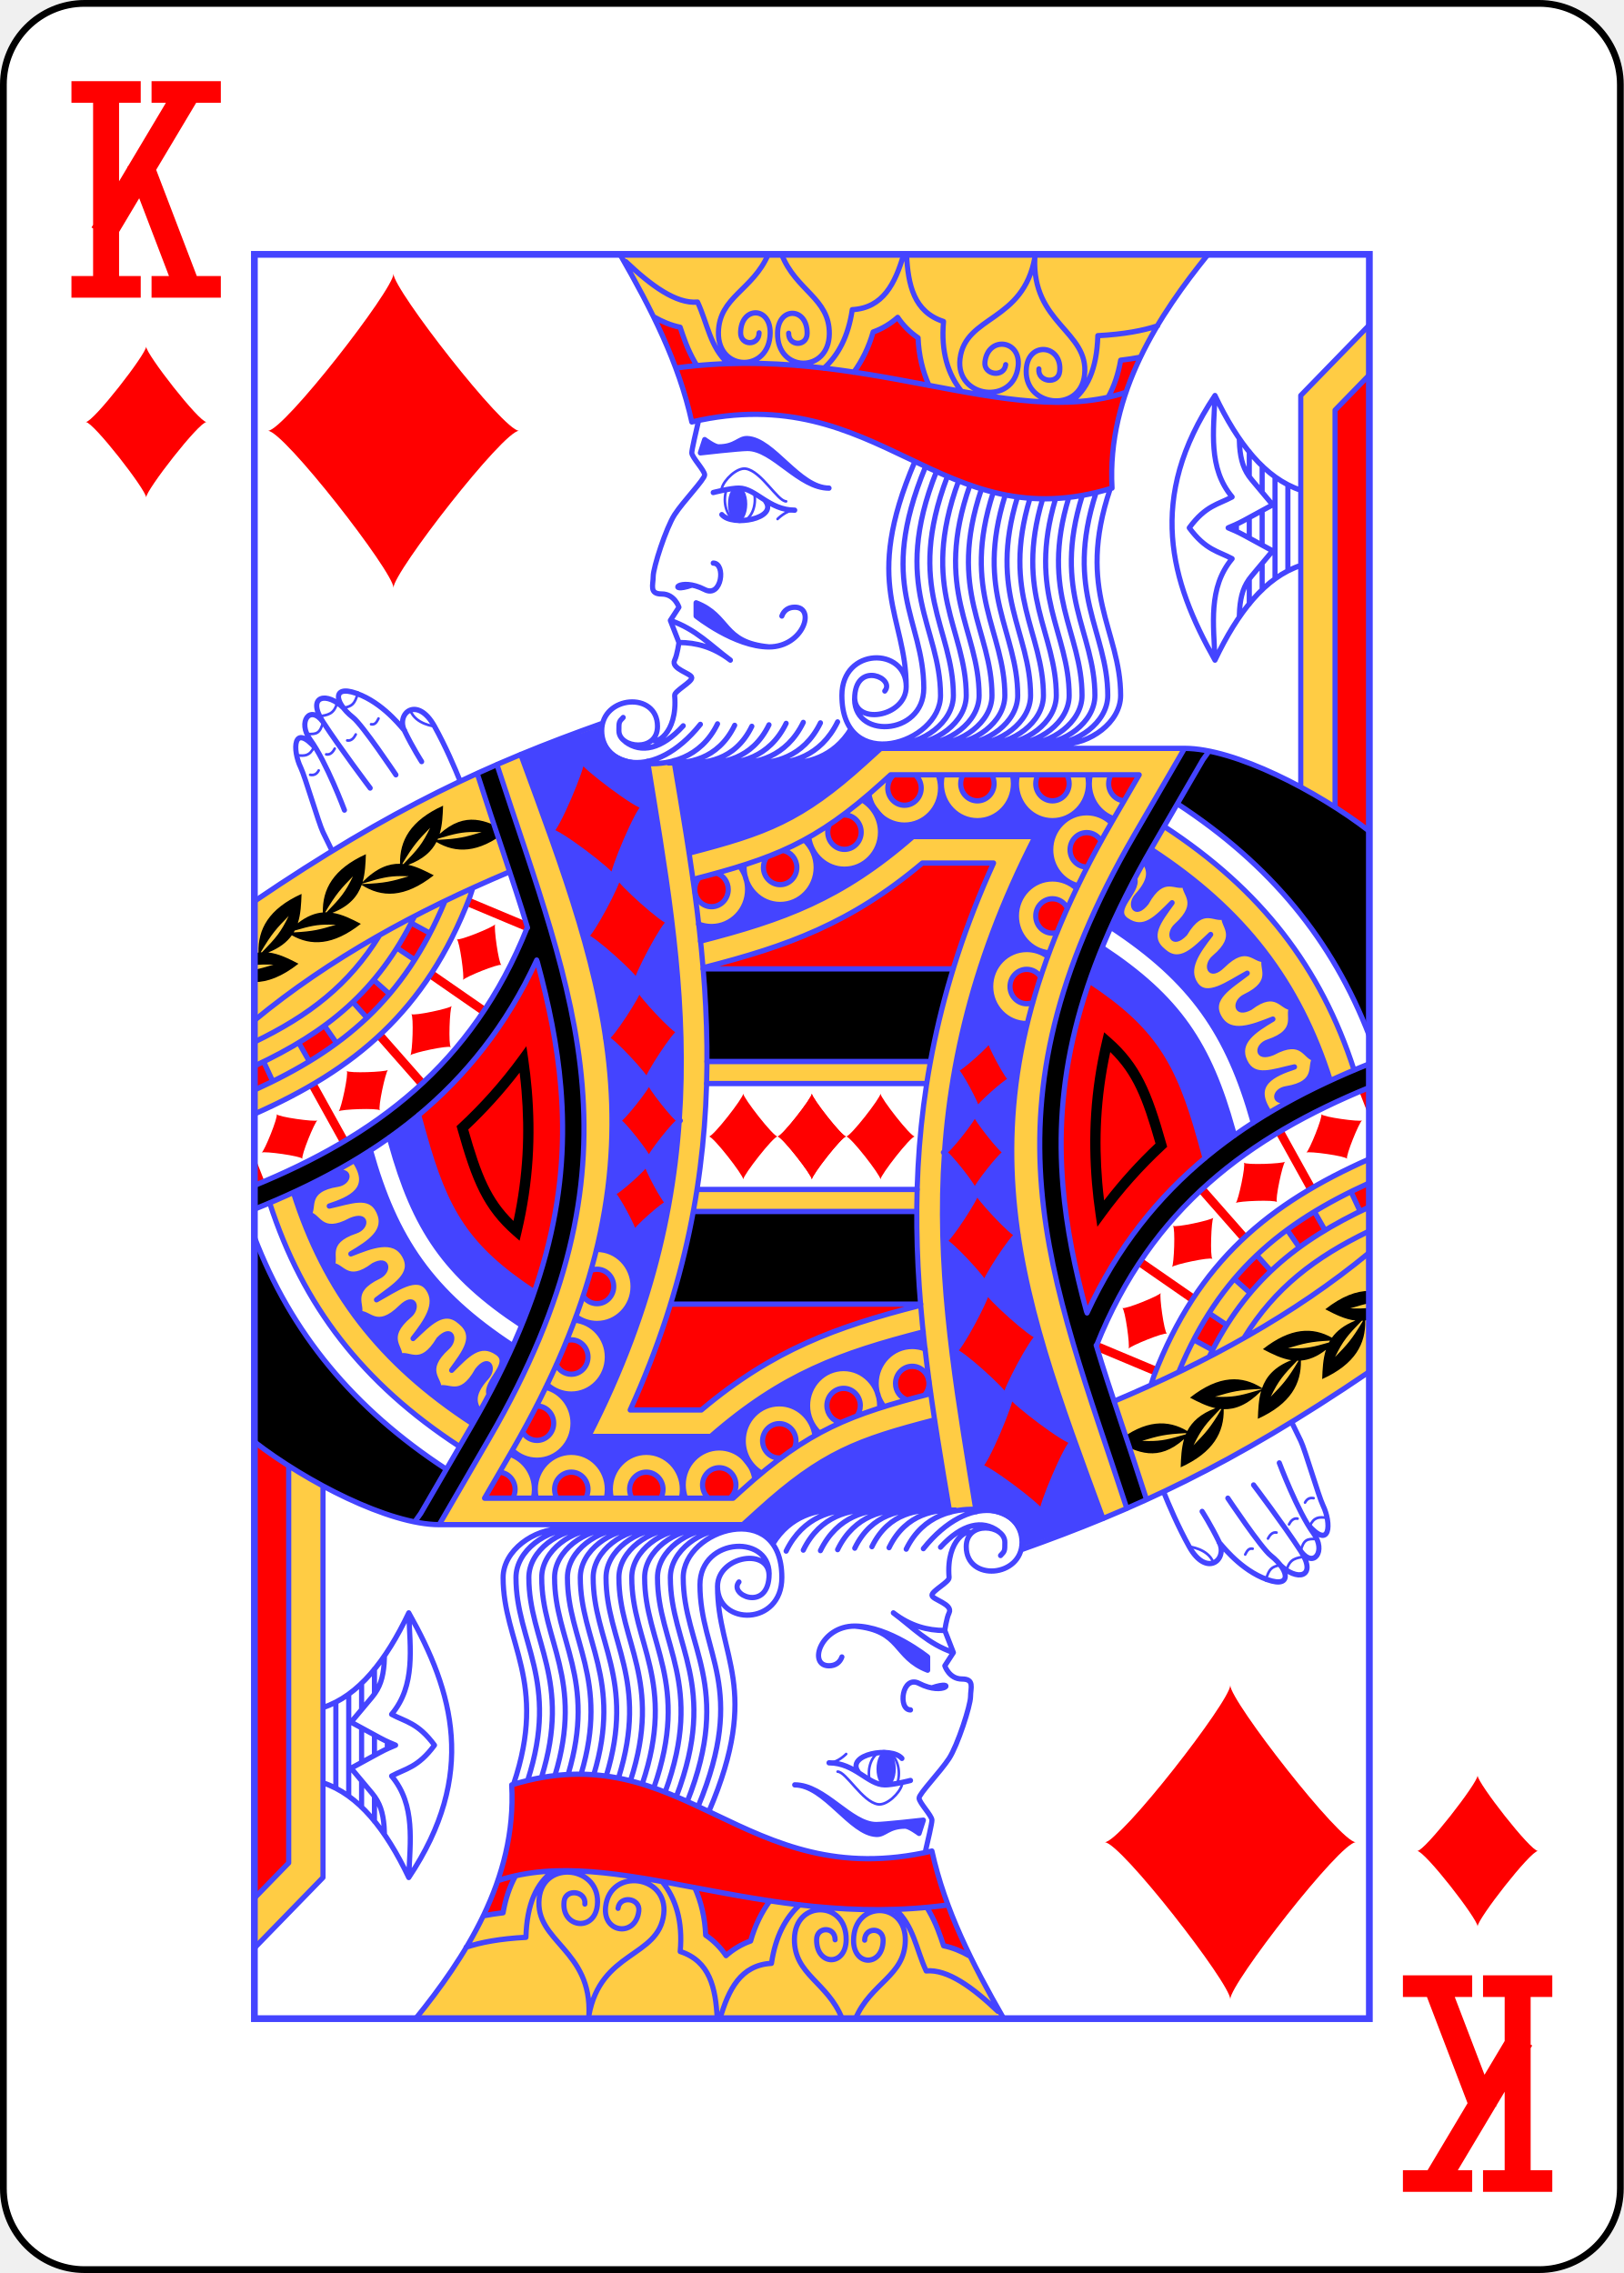
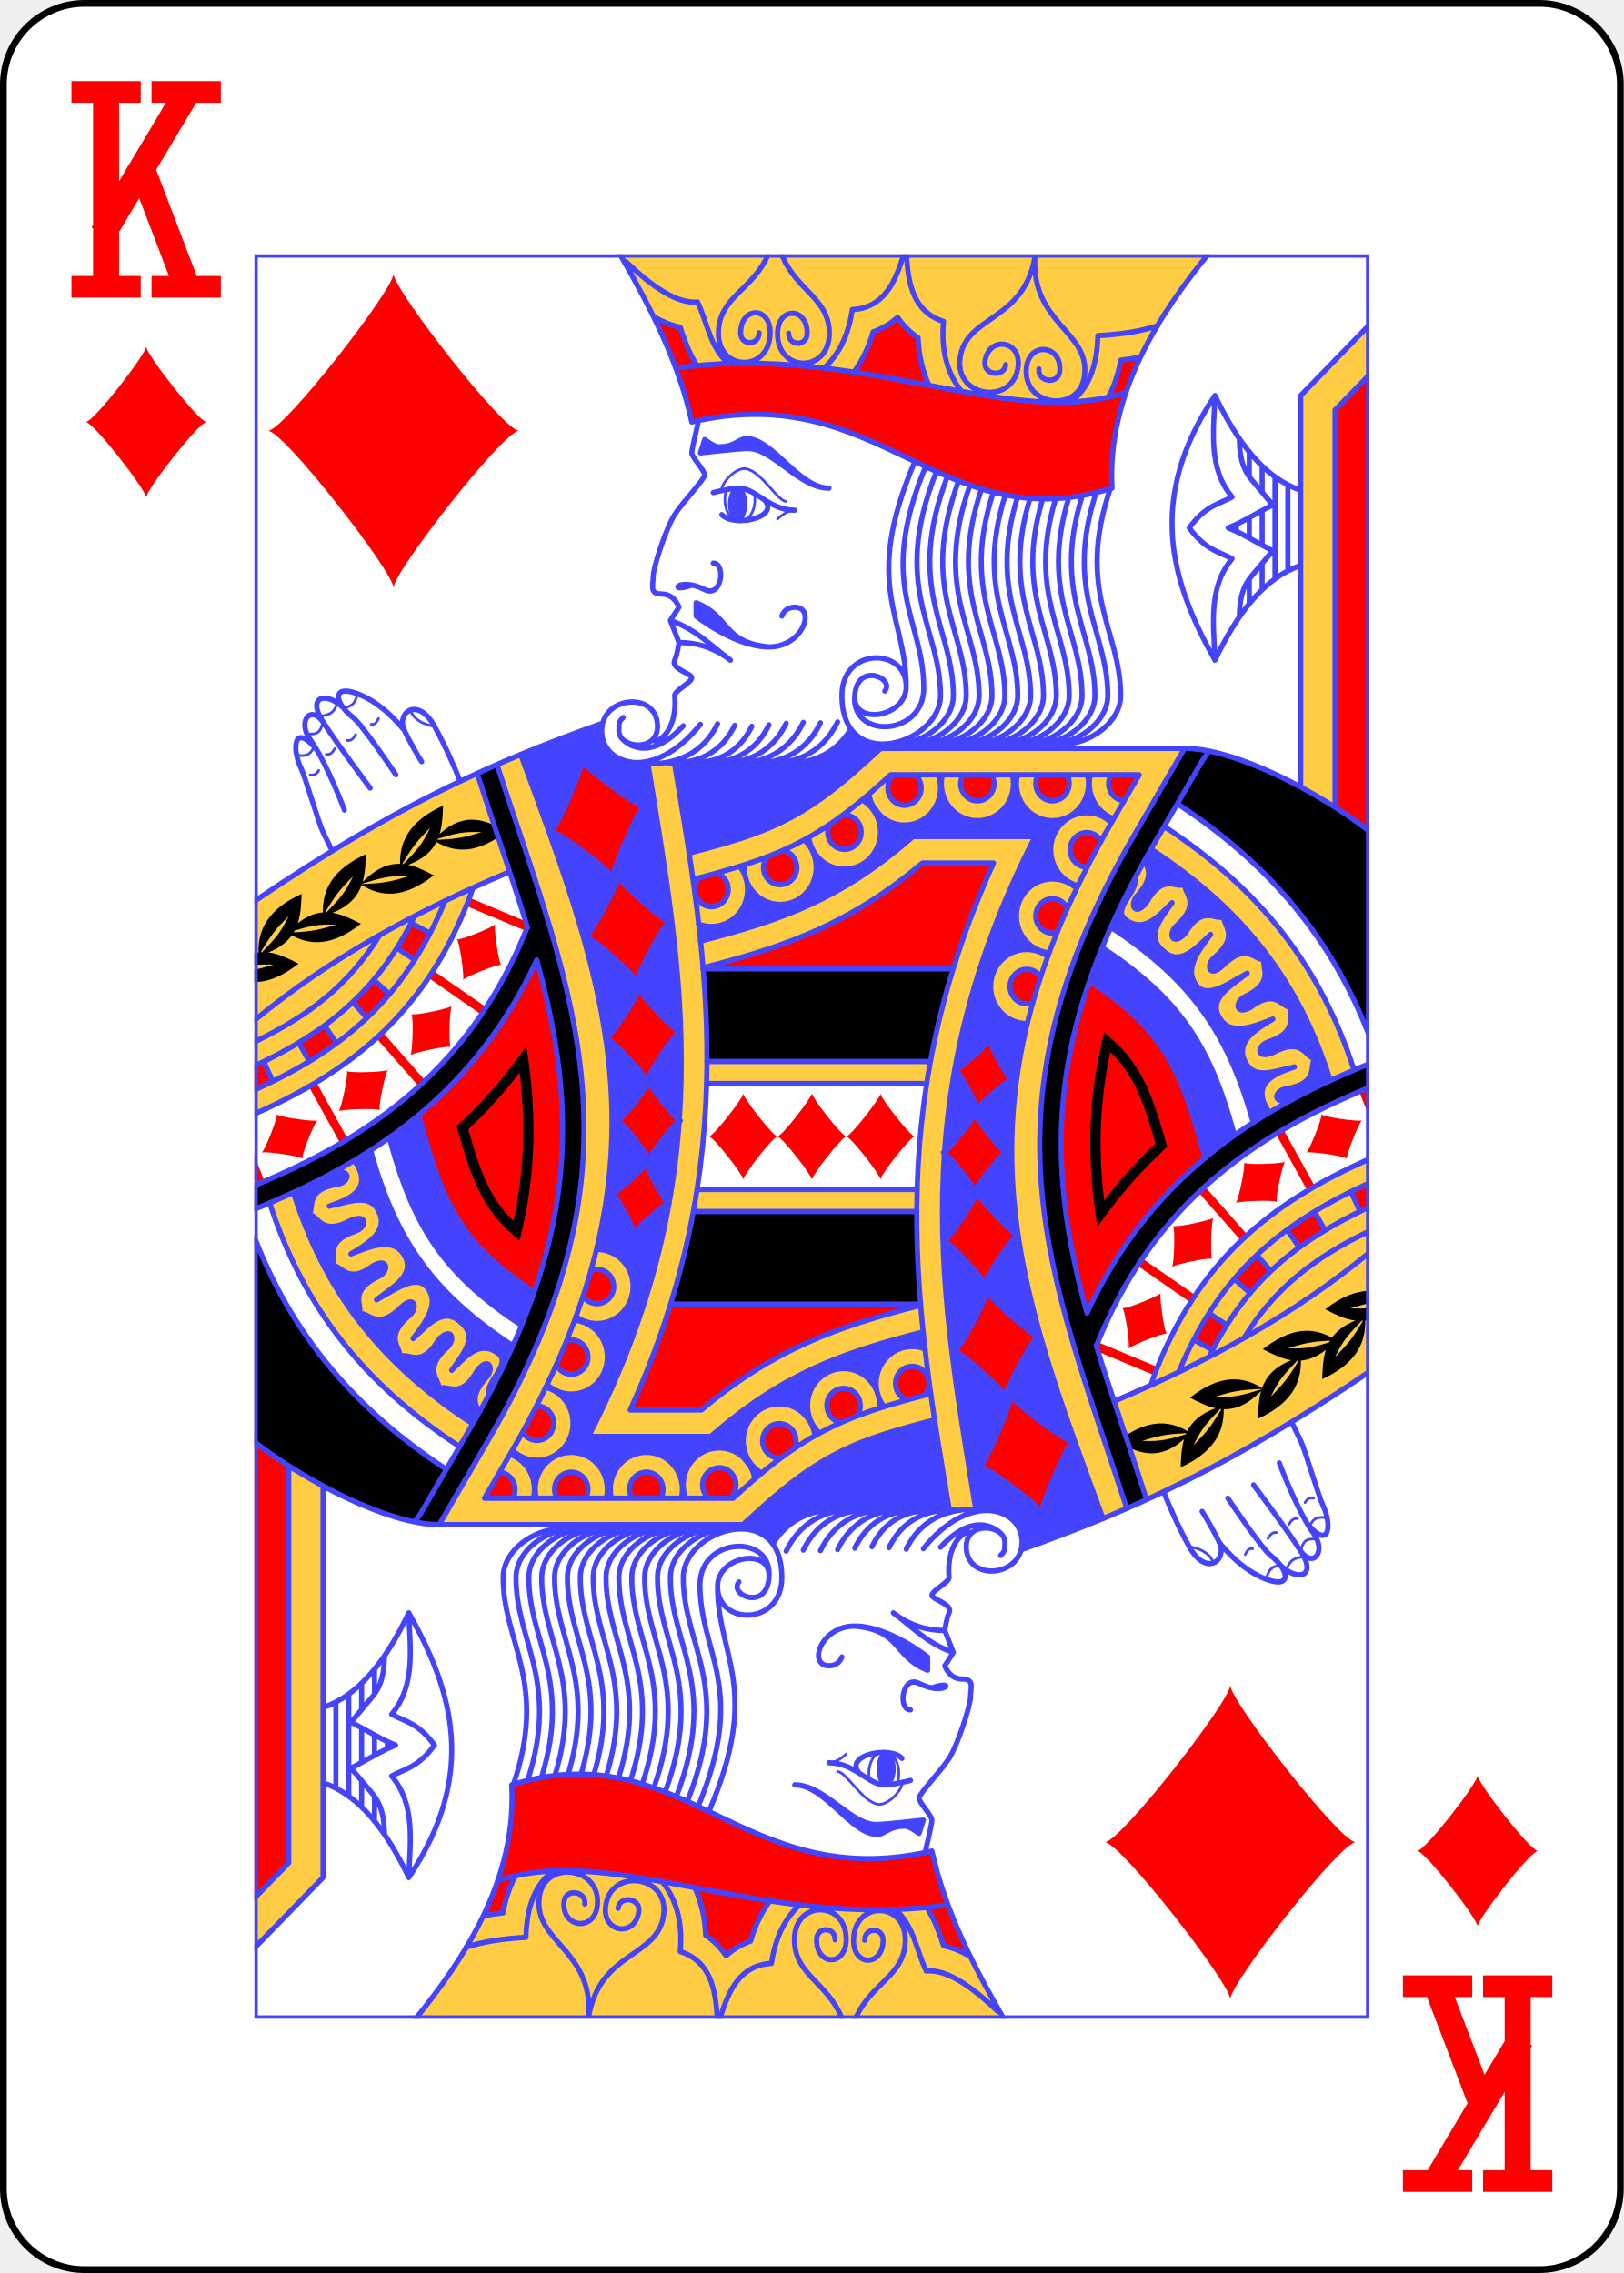
<svg xmlns="http://www.w3.org/2000/svg" xmlns:xlink="http://www.w3.org/1999/xlink" width="2.5in" height="3.5in" viewBox="-120 -168 240 336" preserveAspectRatio="none" class="card" face="KD">
-   <defs>
-     <rect id="DKX" width="164.8" height="260.8" x="-82.4" y="-130.4" />
-   </defs>
+   <symbol id="DKX">
+     <path d="M0,0 L164.8,0 L164.8,260.8 L0,260.8 Z" stroke-width="1" />
+   </symbol>
  <symbol id="DK" viewBox="-500 -500 1000 1000" preserveAspectRatio="xMinYMid">
    <path d="M-285 -460L-85 -460M-185 -460L-185 460M-285 460L-85 460M85 -460L285 -460M185 -440L-170 155M85 460L285 460M185 440L-10 -70" stroke="red" stroke-width="120" stroke-linecap="square" stroke-miterlimit="1.5" fill="none" />
  </symbol>
  <symbol id="D" viewBox="-600 -600 1200 1200" preserveAspectRatio="xMinYMid">
    <path d="M-400 0C-350 0 0 -450 0 -500C0 -450 350 0 400 0C350 0 0 450 0 500C0 450 -350 0 -400 0Z" fill="red" />
  </symbol>
  <symbol id="DK1" preserveAspectRatio="none" viewBox="0 0 1300 2000">
    <path fill="#FC4" d="M426.281 0C462.753 61.814 494.762 122.794 510 190C730 140 800 325 1000 265C993.852 157.302 1056.115 67.163 1111.957 0L426.281 0zM1300 80L1220 160L1220.459 604.092C1249.616 619.405 1277.339 636.87 1300 653.92L1300 80zM730.424 560L711.994 576.26C637.633 641.872 596.151 656.183 507.322 678.652L525.766 808.059C620.591 784.352 694.855 758.784 778.836 690L861.842 690C825.058 768.647 801.824 843.335 788.264 915L527.684 915L527.262 940L783.893 940C755.889 1115.123 784.125 1272.482 810.773 1426.045C859.06 1422.486 905.718 1420.394 895 1470L1017.098 1421.322C928.022 1156.018 838.469 972.117 1025.811 658.32L1084.508 560L730.424 560zM1060.797 648.537L1045.469 674.303C1154.293 743.282 1218.094 824.787 1254.559 936.648L1282.223 924.801C1243.415 808.107 1173.893 720.307 1060.797 648.537zM1037.564 687.869L1026.492 707.762C1031.065 722.383 998.379 742.58 1016.791 754.936C1037.271 768.678 1052.094 752.419 1070 735C1055.095 755.047 1039.303 773.701 1060 790C1079.435 806.731 1096.52 787.804 1114.984 770.979C1099.434 790.529 1085.001 810 1097.391 827.459C1110.182 845.483 1135.532 826.57 1157.619 814.9C1137.67 829.937 1112.338 843.187 1125 865C1137.547 886.614 1164.189 875.789 1187.537 866.906C1165.901 879.392 1144.168 892.816 1155 915C1165.372 936.24 1188.238 926.174 1212.703 921.125C1188.777 928.814 1160.539 940.214 1183.4 972.797L1206.514 958.699C1185.799 963.272 1189.656 947.938 1202.85 945.916C1242.696 939.809 1229.187 918.413 1236.744 911.572C1224.989 911.173 1223.106 886.243 1187.416 904.984C1167.695 912.8 1169.057 897.048 1181.76 892.949C1220.123 880.57 1203.378 861.6 1209.748 853.643C1198.079 855.121 1192.248 830.812 1161.076 853.855C1143.534 862.877 1142.962 847.075 1155.068 841.455C1191.632 824.481 1172.693 807.7 1178.043 799.023C1166.642 801.917 1157.884 778.501 1128.834 806.449C1113.353 820.952 1108.845 805.797 1119.16 797.326C1150.312 771.742 1127.776 760.236 1130.785 750.496C1120.471 756.151 1106.131 735.671 1085 770C1070 785 1065 770 1075.033 761.197C1105.334 734.61 1082.434 723.844 1085.123 714.012C1074.999 720 1060 700 1040 735C1026.534 751.391 1020.096 736.951 1029.223 727.211C1049.037 706.066 1042.287 695.737 1037.564 687.869zM1300 1025.496C1184.082 1075.415 1100.133 1141.132 1048.707 1271.768L1045.547 1281.617C1031.376 1287.987 1016.888 1294.146 1002.258 1299.965C1014.443 1335.68 1027.685 1373.443 1040.189 1411.057C1119.216 1376.547 1200.51 1332.304 1300 1266.605L1300 1025.496z" />
  </symbol>
  <symbol id="DK2" preserveAspectRatio="none" viewBox="0 0 1300 2000">
    <path fill="red" d="M750.061,71.416c-8.09,7.058 -17.813,12.834 -28.66,16.604 -5.08,17.498 -12.873,32.766 -23.09,45.496 -57.344,-8.466 -118.21,-13.386 -182.865,-7.311 -0.234,-1.283 -1.036,-2.56 -1.799,-3.844C504.886,107.618 500.418,94.124 496.434,82.621 485.874,80.534 475.965,76.498 466.756,72.613 485.609,111.419 500.836,149.583 510,190c220,-50 290,135 490,75 -3.103,-54.365 11.226,-104.257 33.283,-148.727 -7.295,1.614 -15.012,2.782 -23.283,3.727 -2.746,15.659 -7.591,29.77 -15.182,42.076 -62.438,13.153 -131.213,0.635 -208.168,-13.49 -7.44,-15.904 -12.004,-34.04 -12.789,-53.951C764.249,88.286 756.208,80.269 750.061,71.416ZM1300,136.57l-40,39.998 1.262,450.93c14.241,8.907 27.212,17.772 38.738,26.432zm-186.938,426.562 -7.09,9.682 -58.697,98.32zm-88.004,26.094c-8.764,0.254 -24.385,4.427 -26.291,0.762C996.957,593.014 996,596.474 996,600c0,10.221 7.893,18.709 18.088,19.449 -2.566,-4.934 19.251,-23.801 16.686,-28.734 -0.635,-1.222 -2.794,-1.573 -5.715,-1.488zm-279.504,0.762C741.086,593.693 738.5,599.195 738.5,605c0,10.77 8.73,19.5 19.5,19.5 10.77,0 19.5,-8.73 19.5,-19.5 0,-5.801 -2.583,-11.301 -7.047,-15.006zm80.713,0C824.457,593.014 823.5,596.474 823.5,600c0,10.77 8.73,19.5 19.5,19.5 10.77,0 19.5,-8.73 19.5,-19.5 0,-3.526 -0.956,-6.986 -2.766,-10.012zm87.5,0C911.957,593.014 911,596.474 911,600c0,10.77 8.73,19.5 19.5,19.5 10.77,0 19.5,-8.73 19.5,-19.5 0,-3.526 -0.956,-6.986 -2.766,-10.012zM688,635.5c-0.658,0 -1.316,0.033 -1.971,0.1l-15.439,10.615C669.215,648.939 668.5,651.949 668.5,655c0,10.77 8.73,19.5 19.5,19.5 10.77,0 19.5,-8.73 19.5,-19.5 0,-10.77 -8.73,-19.5 -19.5,-19.5zm282.5,20c-10.77,0 -19.5,8.73 -19.5,19.5 0,10.77 8.73,19.5 19.5,19.5 0.219,0 0.437,-0.005 0.656,-0.012l16.129,-29.414C983.776,659.14 977.394,655.5 970.5,655.5Zm-354.578,20.221 -18.264,7.242C594.964,686.397 593.5,690.635 593.5,695c0,10.77 8.73,19.5 19.5,19.5 10.77,0 19.5,-8.73 19.5,-19.5 0,-9.641 -7.046,-17.834 -16.578,-19.279zM778.836,690c-83.981,68.784 -158.246,94.352 -254.416,119.029l290.469,0.773C827.249,770.72 842.715,730.895 861.842,690ZM538.791,701.379 518.842,706.592C515.412,710.214 513.5,715.012 513.5,720c0,10.77 8.73,19.5 19.5,19.5 10.77,0 19.5,-8.73 19.5,-19.5 0,-8.539 -5.555,-16.085 -13.709,-18.621zM930.5,730.5c-10.77,0 -19.5,8.73 -19.5,19.5 0,10.77 8.73,19.5 19.5,19.5 1.852,0 3.695,-0.264 5.473,-0.783l12.021,-27.332C944.712,734.721 937.928,730.5 930.5,730.5Zm-30,80c-10.77,0 -19.5,8.73 -19.5,19.5 0,10.77 8.73,19.5 19.5,19.5 2.473,0 4.924,-0.471 7.221,-1.387l9.057,-28.85C913.169,813.793 907.054,810.5 900.5,810.5Zm73.379,13.072c-30.287,84.62 -37.401,159.34 -31.172,232.307 4.045,47.383 14.005,94.266 27.809,143.32 35.467,-73.406 82.796,-130.262 138.201,-174.976l-6.213,-20.652c-25.453,-89.086 -50.378,-129.386 -128.625,-179.998zm323.728,121.934 -9.275,3.736 11.668,28.965v-26.762zm-97.826,46.551 -8.687,4.953 36.732,64.4 8.685,-4.955zM1300,1054.014l-21.389,8.584 10.578,22.262 10.81,-4.838zm-191.68,2.728 -7.414,6.711 49.477,54.662 7.414,-6.709zm127.693,28.525 -31.816,20.629 14.1,19.811 30.053,-19.373zm-67.186,49.303 -26.365,26.895 18.51,16.033 24.316,-25.082zm-133.647,3.555 -5.588,8.293 61.828,41.656 5.588,-8.293zm77.92,62.129 -17.738,30.244 21.824,11.578 16.645,-28.375zm-129.352,32.91 -3.77,9.262 69.168,28.16 3.772,-9.262z" />
  </symbol>
  <symbol id="DK3" preserveAspectRatio="none" viewBox="0 0 1300 2000">
    <path fill="#44F" d="M600,445c-40,0 -85,-35 -85,-35v-15c40,15 30,45 85,50M525,210l-5,15c0,0 45,-5 55,-5 30,0 60,45 95,45 -35,0 -65,-55 -95.29,-56.161 -9.993,-0.383 -13.614,9.419 -33.614,9.419C536.382,218.258 525,210 525,210ZM574.667,283.061a11.249,20.385 0 0 1 -11.249,20.385 11.249,20.385 0 0 1 -11.249,-20.385 11.249,20.385 0 0 1 11.249,-20.385 11.249,20.385 0 0 1 11.249,20.385zM489.009,572.698l133.641,3.825c19.965,0.522 52.342,-5.558 72.988,-38.356 8.822,11.653 21.897,16.73 35.872,16.969l-1.087,4.864 -18.43,16.26c-74.361,65.612 -115.843,79.924 -204.951,102.132 -5.836,-35.709 -11.98,-70.798 -18.034,-105.693zM800,605c0,23.196 -18.804,42 -42,42 -29.839,0.637 -35.202,-40.062 -49.393,-28.596C721.821,625.845 730,639.832 730,655c0,23.196 -18.804,42 -42,42 -20.928,0 -38.655,-15.406 -41.584,-36.119 -1.783,0.981 -3.565,1.936 -5.35,2.877C649.933,671.723 655,683.08 655,695c0,23.196 -18.804,42 -42,42 -17.875,0 -33.131,-11.171 -39.195,-26.908C574.588,713.315 575,716.639 575,720c0,23.196 -18.804,42 -42,42 -5.157,0 -10.269,-0.949 -15.082,-2.801l2.217,19.344C616.397,754.406 684.392,730.935 767.926,660h142.395c-156.787,297.276 -107.906,528.857 -68.797,765.254 30.599,0.378 51.772,10.196 52.529,40.46l95.313,-32.769C915.034,1236.375 850.349,1074.787 901.131,871.994 900.92,871.997 900.71,872 900.5,872c-23.196,0 -42,-18.804 -42,-42 0,-23.196 18.804,-42 42,-42 8.804,0 17.383,2.768 24.527,7.908 0.513,-1.363 1.03,-2.727 1.553,-4.094C905.003,789.792 888.5,771.681 888.5,750c0,-23.196 18.804,-42 42,-42 10.39,0 20.407,3.853 28.121,10.809 0.51,-1.034 1.019,-2.069 1.535,-3.105C941.543,710.973 928.5,694.217 928.5,675c0,-23.196 18.804,-42 42,-42 10.667,0 20.933,4.058 28.717,11.352 0.28,-0.471 0.553,-0.939 0.834,-1.41l1.902,-3.186C984.939,633.958 973.5,617.975 973.5,600c0,-3.37 0.407,-6.727 1.209,-10h-3.418c0.802,3.273 1.209,6.63 1.209,10 0,23.196 -18.804,42 -42,42 -23.196,0 -42,-18.804 -42,-42 0,-3.37 0.407,-6.727 1.209,-10h-5.918c0.802,3.273 1.209,6.63 1.209,10 0,23.196 -18.804,42 -42,42 -23.196,0 -42,-18.804 -42,-42 0,-3.37 0.407,-6.727 1.209,-10 -9.2,-1.207 -2.261,7.468 -2.209,15zm175.104,-15 55.566,1.654 0.988,-1.654zM998.735,762.9c94.583,60.402 136.897,120.761 165.899,221.531L1183.4,972.797c-22.862,-32.583 5.376,-43.982 29.302,-51.671 -24.465,5.049 -47.331,15.115 -57.702,-6.126 -10.832,-22.184 10.9,-35.609 32.536,-48.095 -23.348,8.883 -49.99,19.709 -62.536,-1.905 -12.662,-21.813 12.67,-35.063 32.619,-50.099 -22.087,11.67 -47.437,30.582 -60.229,12.558C1085,810 1099.433,790.529 1114.984,770.979 1096.52,787.805 1079.435,806.731 1060,790c-20.697,-16.299 -4.905,-34.953 10,-55 -17.905,17.419 -32.729,33.679 -53.208,19.936 -18.412,-12.355 14.274,-32.553 9.701,-47.174m228.066,228.887C1218.094,824.788 1154.292,743.281 1045.468,674.302l-7.904,13.568c4.723,7.868 11.471,18.196 -8.343,39.341 -9.126,9.74 -2.687,24.18 10.778,7.789 20,-35 35,-15 45.124,-20.988 -2.689,9.832 20.209,20.598 -10.091,47.185C1065,770 1070,785 1085,770c21.131,-34.329 35.471,-13.85 45.785,-19.505 -3.009,9.739 19.527,21.246 -11.625,46.831 -10.315,8.471 -5.807,23.626 9.675,9.124 29.05,-27.948 37.808,-4.532 49.209,-7.426 -5.35,8.677 13.588,25.457 -22.975,42.431 -12.106,5.62 -11.535,21.421 6.008,12.4 31.172,-23.044 37.003,1.267 48.672,-0.212 -6.37,7.958 10.376,26.927 -27.988,39.306 -12.702,4.099 -14.066,19.851 5.655,12.036 35.69,-18.741 37.573,6.188 49.328,6.588 -7.557,6.841 5.952,28.236 -33.894,34.343 -13.193,2.022 -17.049,17.356 3.665,12.783zM1142.756,998.852l-1.791,-6.27C1113.331,895.862 1077.631,843.008 988.568,785.964l-14.645,37.859c78.203,50.361 103.128,90.662 128.581,179.747l5.989,20.963" />
  </symbol>
  <symbol id="DK4" preserveAspectRatio="none" viewBox="0 0 1300 2000">
    <path fill="black" d="M1084.508,560l-58.697,98.32c-187.341,313.797 -97.789,497.698 -8.713,763.002l23.092,-10.266 -57.762,-175.512C1046.875,1079.487 1161.668,999.68 1300,944.443V917.615C1161.979,971.411 1041.672,1050.455 970.828,1200.002l0.795,2.709 -1.42,-4.314c-13.491,-48.251 -23.451,-95.135 -27.496,-142.518 -9.688,-113.478 12.898,-231.197 104.568,-384.744l58.697,-98.32 -29.781,49.916C1184.687,691.728 1257.135,777.351 1300,886.016V653.916C1247.887,614.69 1169.327,573.443 1112.02,562.904l-0.064,0.107zM220,625c-38.243,16.869 -50.73,39.82 -50.184,65.85 -13.29,-0.348 -27.534,4.811 -43.621,20.596C129.141,701.541 129.613,690.786 130,680 91.688,696.899 79.224,719.903 79.818,745.99 70.668,746.731 61.03,750.275 50.633,758.205 54.076,747.821 54.59,736.429 55,725 16.463,741.999 4.078,765.174 4.83,791.451 3.236,791.66 1.626,791.963 0,792.354v13.449C6.455,804.98 13.029,804.849 22.26,805.217 13.211,807.838 6.837,809.679 0,811.016v13.971c15.197,7.2e-4 32.097,-6.118 51.395,-20.848 -11.463,-5.788 -22.95,-11.437 -35.184,-12.781 13.191,-5.09 21.793,-11.762 27.439,-19.451 22.217,12.236 47.947,11.85 80.484,-12.984 -10.803,-5.455 -21.628,-10.784 -33.078,-12.506 19.825,-7.612 29.328,-18.781 34.014,-31.607 23.029,14.305 49.765,15.292 84.064,-10.887 -9.735,-4.916 -19.487,-9.734 -29.699,-11.9 17.505,-6.371 27.302,-15.398 32.848,-25.889 22.528,13.014 48.645,13.135 81.852,-12.211 -23.778,-12.007 -47.654,-23.447 -78.109,3.057C219.116,646.927 219.606,635.981 220,625Zm-15,25c-9.295,18.589 -14.428,24.37 -31.143,41.131 -0.468,-0.051 -0.936,-0.103 -1.406,-0.141C185.522,669.587 190.885,664.115 205,650Zm52.279,4.807c2.377,0.016 4.928,0.082 7.721,0.193 -19.154,5.548 -26.54,7.606 -51.529,8.73 0.201,-0.437 0.382,-0.881 0.57,-1.322 19.619,-5.653 27.964,-7.704 43.238,-7.602zm-85,50c2.377,0.016 4.928,0.082 7.721,0.193 -19.935,5.775 -27.006,7.775 -54.58,8.869 0.053,-0.152 0.095,-0.308 0.146,-0.461 22.238,-6.438 30.551,-8.71 46.713,-8.602zM115,705c-9.241,18.483 -14.365,24.3 -30.852,40.84 -0.535,-0.007 -1.073,-8e-5 -1.611,0.012C95.545,724.565 100.916,719.084 115,705ZM40,750C30.713,768.575 25.582,774.362 8.898,791.092 8.378,791.113 7.854,791.152 7.33,791.191 20.491,769.62 25.841,764.159 40,750Zm47.279,9.807c2.377,0.016 4.928,0.082 7.721,0.193 -18.542,5.371 -26.021,7.474 -49.139,8.623 0.419,-0.687 0.814,-1.383 1.193,-2.084 17.576,-5.021 25.721,-6.83 40.225,-6.732zM523.076,810 527.684,915H788.328L814.875,810Zm467.709,71.871 -2.305,9.463c-13.936,57.217 -16.337,109.636 -11.896,161.652 0.997,11.684 2.414,23.387 4.166,35.131l2.119,14.211 8.615,-11.498c21.298,-28.422 44.77,-53.825 69.992,-76.621l2.783,-2.516 -1.043,-3.606c-17.22,-59.464 -30.254,-90.3 -65.016,-119.902zm7.127,22.383c26.414,25.135 37.62,51.977 52.734,103.687 -21.305,19.517 -41.323,40.983 -59.904,64.463 -0.855,-6.832 -1.621,-13.647 -2.201,-20.438 -4.087,-47.877 -2.144,-95.767 9.371,-147.713z" />
  </symbol>
  <symbol id="DK5" preserveAspectRatio="none" viewBox="0 0 1300 2000">
    <path stroke="#44F" stroke-linecap="round" stroke-linejoin="round" stroke-width="6" fill="none" d="M1205,261.182v97.637M1190,252.129V367.871M1175,350.311v29.996M1175,290.406l-10e-5,39.187M1175,239.693v29.996M1160,368.373v27.984M1160,298.355l10e-5,23.289M1160,223.643v27.984M1145,305.873v8.254M520.134,778.543C616.396,754.406 684.392,730.935 767.926,660h142.395c-156.787,297.276 -107.906,528.857 -68.797,765.254M525.766,808.059C620.591,784.352 694.855,758.784 778.836,690h83.006c-131.846,281.901 -89.778,512.978 -51.069,736.045M989.366,1432.945C889.254,1168.199 806.638,966.909 1000.051,642.941L1031.658,590H741.766l-9.922,8.756C653.494,667.888 603.995,685.13 511.713,708.48M1017.097,1421.323C928.021,1156.019 838.469,972.117 1025.811,658.32L1084.508,560H730.424l-18.43,16.26c-74.361,65.612 -115.843,79.924 -204.671,102.393M426.291,0.007C462.762,61.82 494.762,122.796 510,190 730,140 800,325 1000,265 993.852,157.297 1056.123,67.145 1111.966,-0.018M614.759,0.032C631.487,41.41 670.706,49.677 670.34,90.06c-0.408,44.997 -60.979,44.224 -60.335,-0.77 0.435,-30.41 34.906,-29.556 34.477,0.44 -0.215,14.998 -21.763,14.723 -21.548,-0.275M599.096,0.044C581.146,40.794 541.84,48.101 541.051,88.41c-0.88,44.991 59.691,45.764 60.335,0.77 0.435,-30.41 -34.048,-30.436 -34.477,-0.44 -0.215,14.998 21.333,15.273 21.548,0.275M910,3.41c-3.958,75.052 63.504,83.571 57.94,133.177 -5.014,44.699 -73.043,36.172 -67.764,-8.495 3.568,-30.189 42.241,-24.924 38.722,4.854 -1.76,14.889 -25.961,11.855 -24.201,-3.034M910,3.41C896.361,77.248 828.885,68.851 822.732,118.383c-5.544,44.633 62.485,53.162 67.764,8.495 3.568,-30.189 -35.203,-34.632 -38.722,-4.854 -1.76,14.889 22.442,17.923 24.201,3.034M491.884,128.804C710,100 880,200 1015.604,156.595M995.411,161.923C1002.408,149.77 1007.254,135.659 1010,120c8.271,-0.945 15.987,-2.113 23.204,-3.475M951.488,167.374c19.219,-13.488 30.892,-37.153 31.903,-75.195 30.425,-1.548 52.501,-5.644 69.805,-11.195M466.519,71.255c9.446,5.241 19.354,9.279 29.914,11.366 3.985,11.503 8.452,24.997 17.213,39.74 0.763,1.283 1.566,2.56 2.409,3.829M552.628,123.893C531.219,105.072 528.495,78.759 516.729,54.105 491.699,56.297 462.178,35.159 433.183,8.316M698.804,133.696c9.723,-12.91 17.517,-28.178 22.597,-45.676 10.847,-3.769 20.57,-9.546 28.66,-16.604 6.148,8.853 14.187,16.87 23.799,23.219 0.785,19.912 5.349,38.047 12.742,53.992M757.092,0.052C747.112,32.943 733.174,60.761 697.089,62.687 692.459,93.201 680.697,114.38 664.045,129.146M824.538,155.374C808.692,135.989 800.327,110.644 803.527,76.109 768.856,65.234 762.116,34.589 760.381,0.043M0.128,733.28C160.872,627.138 273.947,577.151 405.892,531.565M1084.508,560c58.556,0 155.048,48.393 215.606,93.996M1060.798,648.537c113.096,71.77 182.617,159.57 221.424,276.264M1045.468,674.302c108.824,68.979 172.626,150.486 209.091,262.347M1300.071,886.19C1257.215,777.442 1184.743,691.771 1076.171,622.798M998.735,762.9c94.583,60.402 136.897,120.761 165.899,221.531M988.568,785.964c89.063,57.044 124.762,109.898 152.397,206.618l1.791,6.27M973.923,823.823c78.203,50.361 103.128,90.662 128.581,179.747l5.989,20.963M1045.369,1281.592l3.338,-9.824c51.421,-130.622 135.35,-196.342 251.249,-246.259M1154.091,1227.949c35.812,-56.212 81.928,-90.805 145.814,-120.773M1113.379,1249.43c42.764,-84.642 101.834,-131.066 186.517,-169.544M1077.871,1266.58c47.687,-111.379 119.453,-168.575 222.006,-213.896M970.828,1200.002C1041.668,1050.464 1161.946,971.391 1299.957,917.595M981.741,1237.189C1046.058,1080.041 1161.175,999.873 1299.994,944.443M1002.278,1300.143c108.097,-44.364 209.475,-97.716 297.742,-168.601M970.203,1198.396c-13.491,-48.251 -23.451,-95.134 -27.496,-142.517 -9.688,-113.478 12.898,-231.197 104.568,-384.744l58.697,-98.32 7.089,-9.682M1039.892,1410.606c-19.667,-59.873 -42.017,-121.299 -58.398,-173.96M523.076,810 814.875,810M527.684,915 788.328,915M527.262,940 783.957,940M1113.101,1200.255l20.73,13.447M1142.463,1161.465l18.51,16.033M1168.828,1134.571l16.461,17.846M1204.197,1105.897l14.1,19.81M1236.013,1085.268l12.336,21.066M1278.611,1062.598l10.579,22.262M1095.363,1230.498l21.824,11.578M1220,603.865V160l80,-80M1260,626.748V176.568l39.999,-39.999M1219.982,352.664C1178.5,366.005 1146.587,405.675 1120,460c-1.436,-40.363 -8.306,-82.087 20,-115 -16.063,-8.511 -30.68,-9.463 -50,-35 19.32,-25.537 33.937,-26.489 50,-35 -28.306,-32.913 -21.436,-74.637 -20,-115 26.587,54.325 58.5,93.995 99.982,107.336M1148.301,411.435c0.056,-3.197 0.194,-6.275 0.441,-9.224 1.32,-15.756 4.72,-26.855 14.004,-37.65l24.494,-28.482 -33.195,-17.588c-8.638,-4.577 -14.026,-6.531 -18.703,-8.49 4.677,-1.959 10.065,-3.914 18.703,-8.49l33.195,-17.588 -24.494,-28.482c-9.284,-10.795 -12.684,-21.895 -14.004,-37.65 -0.247,-2.949 -0.385,-6.027 -0.441,-9.224M1120,160c-80.254,116.73 -51.745,210.787 0,300M708.559,618.376A42,42 0 0 1 730,655v0a42,42 0 0 1 -42,42 42,42 0 0 1 -41.598,-36.205M686.029,635.6A19.5,19.5 0 0 1 688,635.5 19.5,19.5 0 0 1 707.5,655 19.5,19.5 0 0 1 688,674.5 19.5,19.5 0 0 1 668.5,655a19.5,19.5 0 0 1 2.091,-8.784M797.229,589.997A42,42 0 0 1 800,605 42,42 0 0 1 758,647 42,42 0 0 1 716.564,611.857M770.453,589.995A19.5,19.5 0 0 1 777.5,605 19.5,19.5 0 0 1 758,624.5 19.5,19.5 0 0 1 738.5,605a19.5,19.5 0 0 1 7.055,-15.012M883.79,589.99A42,42 0 0 1 885,600a42,42 0 0 1 -42,42 42,42 0 0 1 -42,-42 42,42 0 0 1 1.211,-10.012M859.734,589.989A19.5,19.5 0 0 1 862.5,600 19.5,19.5 0 0 1 843,619.5 19.5,19.5 0 0 1 823.5,600a19.5,19.5 0 0 1 2.767,-10.012M971.29,589.99A42,42 0 0 1 972.5,600a42,42 0 0 1 -42,42 42,42 0 0 1 -42,-42 42,42 0 0 1 1.211,-10.012M947.234,589.989A19.5,19.5 0 0 1 950,600 19.5,19.5 0 0 1 930.5,619.5 19.5,19.5 0 0 1 911,600a19.5,19.5 0 0 1 2.767,-10.012M1001.961,639.758A42,42 0 0 1 973.5,600a42,42 0 0 1 1.211,-10.012M1014.087,619.449A19.5,19.5 0 0 1 996,600a19.5,19.5 0 0 1 2.767,-10.012M960.294,715.741A42,42 0 0 1 928.5,675a42,42 0 0 1 42,-42 42,42 0 0 1 28.739,11.372M971.157,694.489A19.5,19.5 0 0 1 970.5,694.5 19.5,19.5 0 0 1 951,675a19.5,19.5 0 0 1 19.5,-19.5 19.5,19.5 0 0 1 16.785,9.575M926.665,791.825A42,42 0 0 1 888.5,750a42,42 0 0 1 42,-42 42,42 0 0 1 28.229,10.901M935.972,768.717A19.5,19.5 0 0 1 930.5,769.5 19.5,19.5 0 0 1 911,750a19.5,19.5 0 0 1 19.5,-19.5 19.5,19.5 0 0 1 17.494,10.885M901.237,871.994A42,42 0 0 1 900.5,872a42,42 0 0 1 -42,-42 42,42 0 0 1 42,-42 42,42 0 0 1 24.636,7.984M907.72,848.114A19.5,19.5 0 0 1 900.5,849.5 19.5,19.5 0 0 1 881,830a19.5,19.5 0 0 1 19.5,-19.5 19.5,19.5 0 0 1 16.278,8.763M641.043,663.734A42,42 0 0 1 655,695a42,42 0 0 1 -42,42 42,42 0 0 1 -42,-42 42,42 0 0 1 0.104,-2.949M615.923,675.72A19.5,19.5 0 0 1 632.5,695 19.5,19.5 0 0 1 613,714.5 19.5,19.5 0 0 1 593.5,695a19.5,19.5 0 0 1 4.158,-12.037M565.706,693.65A42,42 0 0 1 575,720a42,42 0 0 1 -42,42 42,42 0 0 1 -15.083,-2.802M538.79,701.38A19.5,19.5 0 0 1 552.5,720 19.5,19.5 0 0 1 533,739.5 19.5,19.5 0 0 1 513.5,720a19.5,19.5 0 0 1 5.342,-13.409M795.159,246.412C741.578,377.816 800,422.21 800,500c0,55 -115,90 -115,0 0,-55 75,-55 75,-10 0,35 -62.765,44.891 -60,10 3.052,-38.508 47.487,-19.355 35,-5M782.517,240.733C724.777,376.332 780.484,412.89 780.484,491.79 780.484,546.79 695,550 700,500M770,235C708.212,375.321 760,410 760,490M807.997,251.821C758.185,379.052 815,423.287 815,500c0,30.823 -36.118,55.365 -67.872,55.144M821.048,256.901C774.7,380.245 830,424.317 830,500c0,30.823 -36.118,55.365 -67.872,55.144M834.323,261.583C791.102,381.375 845,425.282 845,500c0,30.823 -36.118,55.365 -67.872,55.144M847.748,266.039C807.441,382.477 860,426.216 860,500c0,30.823 -36.118,55.365 -67.872,55.144M861.464,269.818C823.58,383.434 875,427.02 875,500c0,30.823 -36.118,55.365 -67.872,55.144M875.463,272.868C839.501,384.221 890,427.677 890,500c0,30.823 -36.118,55.365 -67.872,55.144M889.737,275.142C855.189,384.816 905,428.171 905,500c0,30.823 -36.118,55.365 -67.872,55.144M904.283,276.596C870.629,385.201 920,428.489 920,500c0,30.823 -36.118,55.365 -67.872,55.144M919.1,277.188C885.809,385.358 935,428.619 935,500c0,30.823 -36.118,55.365 -67.872,55.144M934.195,276.881C900.716,385.277 950,428.552 950,500c0,30.823 -36.118,55.365 -67.872,55.144M949.583,275.634C915.338,384.946 965,428.278 965,500c0,30.823 -36.118,55.365 -67.872,55.144M965.29,273.405C929.663,384.36 980,427.793 980,500c0,30.823 -36.118,55.365 -67.872,55.144M981.353,270.151C943.68,383.519 995,427.091 995,500c0,30.823 -36.118,55.365 -67.872,55.144M997.87,265.686C957.335,382.389 1010,426.142 1010,500c0,30.823 -36.118,55.365 -67.872,55.144M520,532.778C465.796,598.504 405,580 405,540c0,-40 65,-45 65,-5 0,30 -45,25 -45,5 0,-10 0,-10 5,-15M500,534.444c-25.083,26.791 -49.177,31.341 -67.463,18.093M540,532.222c-20,40 -57.915,45.684 -79.403,45.122M560,533.889c-20,40 -55.863,43.196 -77.35,42.634M580,535c-20,40 -55.863,42.085 -77.35,41.523M600,533.333c-20,40 -55.863,43.752 -77.35,43.19M620,531.667c-20,40 -55.863,45.418 -77.35,44.857M640,530.556c-20,40 -55.863,46.529 -77.35,45.968M660,531.111c-20,40 -55.863,45.974 -77.35,45.412M680,530c-20,40 -55.863,47.085 -77.35,46.523M695.523,538.013c-20.53,32.953 -52.907,39.032 -72.873,38.511M517.827,188.827C514.886,200.909 510,221.505 510,225c0,5 15,20 15,25 0,5 -25,30 -35,45 -10,15 -25,60 -25,70 0,10 -5,20 10,20 15,0 20,15 20,15l-10,15 10,25c0,0 -1.838,13.675 -5,20 -5,10 20,15 20,20 0,5 -20.437,15.019 -20,20 3.908,44.548 -24.383,56.24 -25,50M535,350c15,0 10,40 -10,30 -30,-15 -45,5 -15,-5M615,410c2.205,-6.063 7.383,-10 15,-10 25,0 10,45 -30,45 -40,0 -85,-35 -85,-35v-15c40,15 30,45 85,50M495,440c20,0 40,5 60,20 -22.925,-16.544 -40,-35 -70,-45M525,210l-5,15c0,0 45,-5 55,-5 30,0 60,45 95,45 -35,0 -65,-55 -95.29,-56.161 -9.993,-0.383 -13.614,9.419 -33.614,9.419C536.382,218.258 525,210 525,210v0M630,290c-30,0 -45.346,-24.918 -65,-25 -10.138,-0.042 -30,5 -30,5M595.871,279.644C610.873,299.647 557.374,309.072 545,295M239.869,597.116C233.831,582.484 222.966,557.691 210,535c-20,-35 -45,-15 -35,5 10,20 20,35 20,35M175.29,539.935C173.609,538.913 154.066,512.457 125,500c-35,-15 -33.238,7.222 -10,25 11.232,8.593 50,65 50,65M105,515.29C85,495 60,500 80,530c20,30 55,75 55,75M80,530c-15,-20 -30,0 -15,20 18.974,25.298 40,80 40,80M72.032,560.581C45,530 44.064,561.807 54.064,581.807 59.064,591.807 75,645 80,655l10.701,21.402M1037.564,687.87c4.723,7.868 11.471,18.196 -8.343,39.341 -9.126,9.74 -2.687,24.18 10.778,7.789 20,-35 35,-15 45.124,-20.988 -2.689,9.832 20.209,20.598 -10.091,47.185C1065,770 1070,785 1085,770c21.131,-34.329 35.471,-13.85 45.785,-19.505 -3.009,9.739 19.527,21.246 -11.625,46.831 -10.315,8.471 -5.807,23.626 9.675,9.124 29.05,-27.948 37.808,-4.532 49.209,-7.426 -5.35,8.677 13.588,25.457 -22.975,42.431 -12.106,5.62 -11.535,21.421 6.008,12.4 31.172,-23.044 37.003,1.267 48.672,-0.212 -6.37,7.958 10.376,26.927 -27.988,39.306 -12.702,4.099 -14.066,19.851 5.655,12.036 35.69,-18.741 37.573,6.188 49.328,6.588 -7.557,6.841 5.952,28.236 -33.894,34.343 -13.193,2.022 -17.049,17.356 3.665,12.783M1026.493,707.762c4.572,14.621 -28.113,34.819 -9.701,47.174 20.48,13.743 35.303,-2.517 53.208,-19.936 -14.905,20.047 -30.697,38.701 -10,55 19.435,16.731 36.52,-2.195 54.984,-19.021 -15.551,19.55 -29.984,39.021 -17.594,56.48 12.792,18.024 38.142,-0.888 60.229,-12.558 -19.949,15.036 -45.281,28.286 -32.619,50.099 12.547,21.614 39.189,10.789 62.536,1.905C1165.9,879.391 1144.168,892.816 1155,915c10.372,21.24 33.237,11.175 57.702,6.126 -23.926,7.689 -52.164,19.089 -29.302,51.671" />
  </symbol>
  <symbol id="DK6" preserveAspectRatio="none" viewBox="0 0 1300 2000">
    <path stroke="#44F" stroke-linecap="round" stroke-linejoin="round" stroke-width="3" fill="none" d="M545,265c2.64,-9.531 17.644,-23.57 27.903,-22.032C591.207,245.713 610,280 620,280M630,290c-10,0 -20,10 -20,10M583.008,271.841c0.353,1.98 0.541,4.055 0.541,6.192 0,13.807 -7.835,25 -17.5,25 -9.665,0 -17.5,-11.193 -17.5,-25 0,-4.428 0.806,-8.588 2.22,-12.196M120.802,496.815c-3.725,13.385 -7.12,15.266 -16.172,17.234M96.463,508.491c-3.725,13.385 -11.329,13.379 -20.381,15.348M80.207,529.943c-3.725,13.385 -7.7,14.104 -18.204,13.751M69.59,558.281c-5.031,10.627 -11.039,10.476 -19.656,9.542M181.952,517.242C188.179,532.903 210,535 210,535M65,590c4.797,0.895 7.937,-1.11 10,-5M108.204,551.026c4.797,0.895 7.937,-2.906 10,-6.796M65,590c4.797,0.895 7.937,-1.11 10,-5M136.026,532.691c4.797,0.895 6.654,-2.65 8.717,-6.539M83.686,566.814c4.797,0.895 7.937,-2.65 10,-6.539" />
    <use xlink:href="#D" height="120" width="120" transform="translate(650,1000)scale(1,0.972)rotate(0)translate(-60,-60)" />
    <use xlink:href="#D" height="120" width="120" transform="translate(570,1000)scale(1,0.972)rotate(0)translate(-60,-60)" />
    <use xlink:href="#D" height="170" width="170" transform="translate(400,640)scale(1,0.972)rotate(-15)translate(-85,-85)" stroke="#44F" stroke-width="42.352" stroke-linejoin="round" stroke-linecap="round" />
    <use xlink:href="#D" height="150" width="150" transform="translate(435,765)scale(1,0.972)rotate(-10)translate(-75,-75)" stroke="#44F" stroke-width="48" stroke-linejoin="round" stroke-linecap="round" />
    <use xlink:href="#D" height="130" width="130" transform="translate(453,885)scale(1,0.972)rotate(-5)translate(-65,-65)" stroke="#44F" stroke-width="55.384" stroke-linejoin="round" stroke-linecap="round" />
    <use xlink:href="#D" height="110" width="110" transform="translate(460,982)scale(1,0.972)rotate(0)translate(-55,-55)" stroke="#44F" stroke-width="65.454" stroke-linejoin="round" stroke-linecap="round" />
    <use xlink:href="#D" height="100" width="100" transform="translate(450,1070)scale(1,0.972)rotate(10)translate(-50,-50)" stroke="#44F" stroke-width="72" stroke-linejoin="round" stroke-linecap="round" />
    <use xlink:href="#D" height="90" width="90" transform="translate(1259,1000)scale(1,0.972)rotate(60)translate(-45,-45)" />
    <use xlink:href="#D" height="90" width="90" transform="translate(1173,1052)scale(1,0.972)rotate(50)translate(-45,-45)" />
    <use xlink:href="#D" height="90" width="90" transform="translate(1094,1120)scale(1,0.972)rotate(40)translate(-45,-45)" />
    <use xlink:href="#D" height="90" width="90" transform="translate(1038,1209)scale(1,0.972)rotate(30)translate(-45,-45)" />
  </symbol>
  <rect width="239" height="335" x="-119.5" y="-167.5" rx="12" ry="12" fill="white" stroke="black" />
  <use width="164.8" height="260.8" x="-82.4" y="-130.4" xlink:href="#DK1" />
  <use transform="rotate(180)" width="164.8" height="260.8" x="-82.4" y="-130.4" xlink:href="#DK1" />
  <use width="164.8" height="260.8" x="-82.4" y="-130.4" xlink:href="#DK2" />
  <use transform="rotate(180)" width="164.8" height="260.8" x="-82.4" y="-130.4" xlink:href="#DK2" />
  <use width="164.8" height="260.8" x="-82.4" y="-130.4" xlink:href="#DK3" />
  <use transform="rotate(180)" width="164.8" height="260.8" x="-82.4" y="-130.4" xlink:href="#DK3" />
  <use width="164.8" height="260.8" x="-82.4" y="-130.4" xlink:href="#DK4" />
  <use transform="rotate(180)" width="164.8" height="260.8" x="-82.4" y="-130.4" xlink:href="#DK4" />
  <use width="164.8" height="260.8" x="-82.4" y="-130.4" xlink:href="#DK5" />
  <use transform="rotate(180)" width="164.8" height="260.8" x="-82.4" y="-130.4" xlink:href="#DK5" />
  <use width="164.8" height="260.8" x="-82.4" y="-130.4" xlink:href="#DK6" />
  <use transform="rotate(180)" width="164.8" height="260.8" x="-82.4" y="-130.4" xlink:href="#DK6" />
  <use xlink:href="#DK" height="32" width="32" x="-114.4" y="-156" />
  <use xlink:href="#D" height="26.769" width="26.769" x="-111.784" y="-119" />
  <use xlink:href="#D" height="55.68" width="55.68" x="-89.68" y="-132.16" />
  <g transform="rotate(180)">
    <use xlink:href="#DK" height="32" width="32" x="-114.4" y="-156" />
    <use xlink:href="#D" height="26.769" width="26.769" x="-111.784" y="-119" />
    <use xlink:href="#D" height="55.68" width="55.68" x="-89.68" y="-132.16" />
  </g>
-   <use xlink:href="#DKX" stroke="#44F" fill="none" />
+   <use xlink:href="#DKX" width="164.8" height="260.8" x="-82.4" y="-130.4" stroke="#44F" fill="none" />
</svg>
